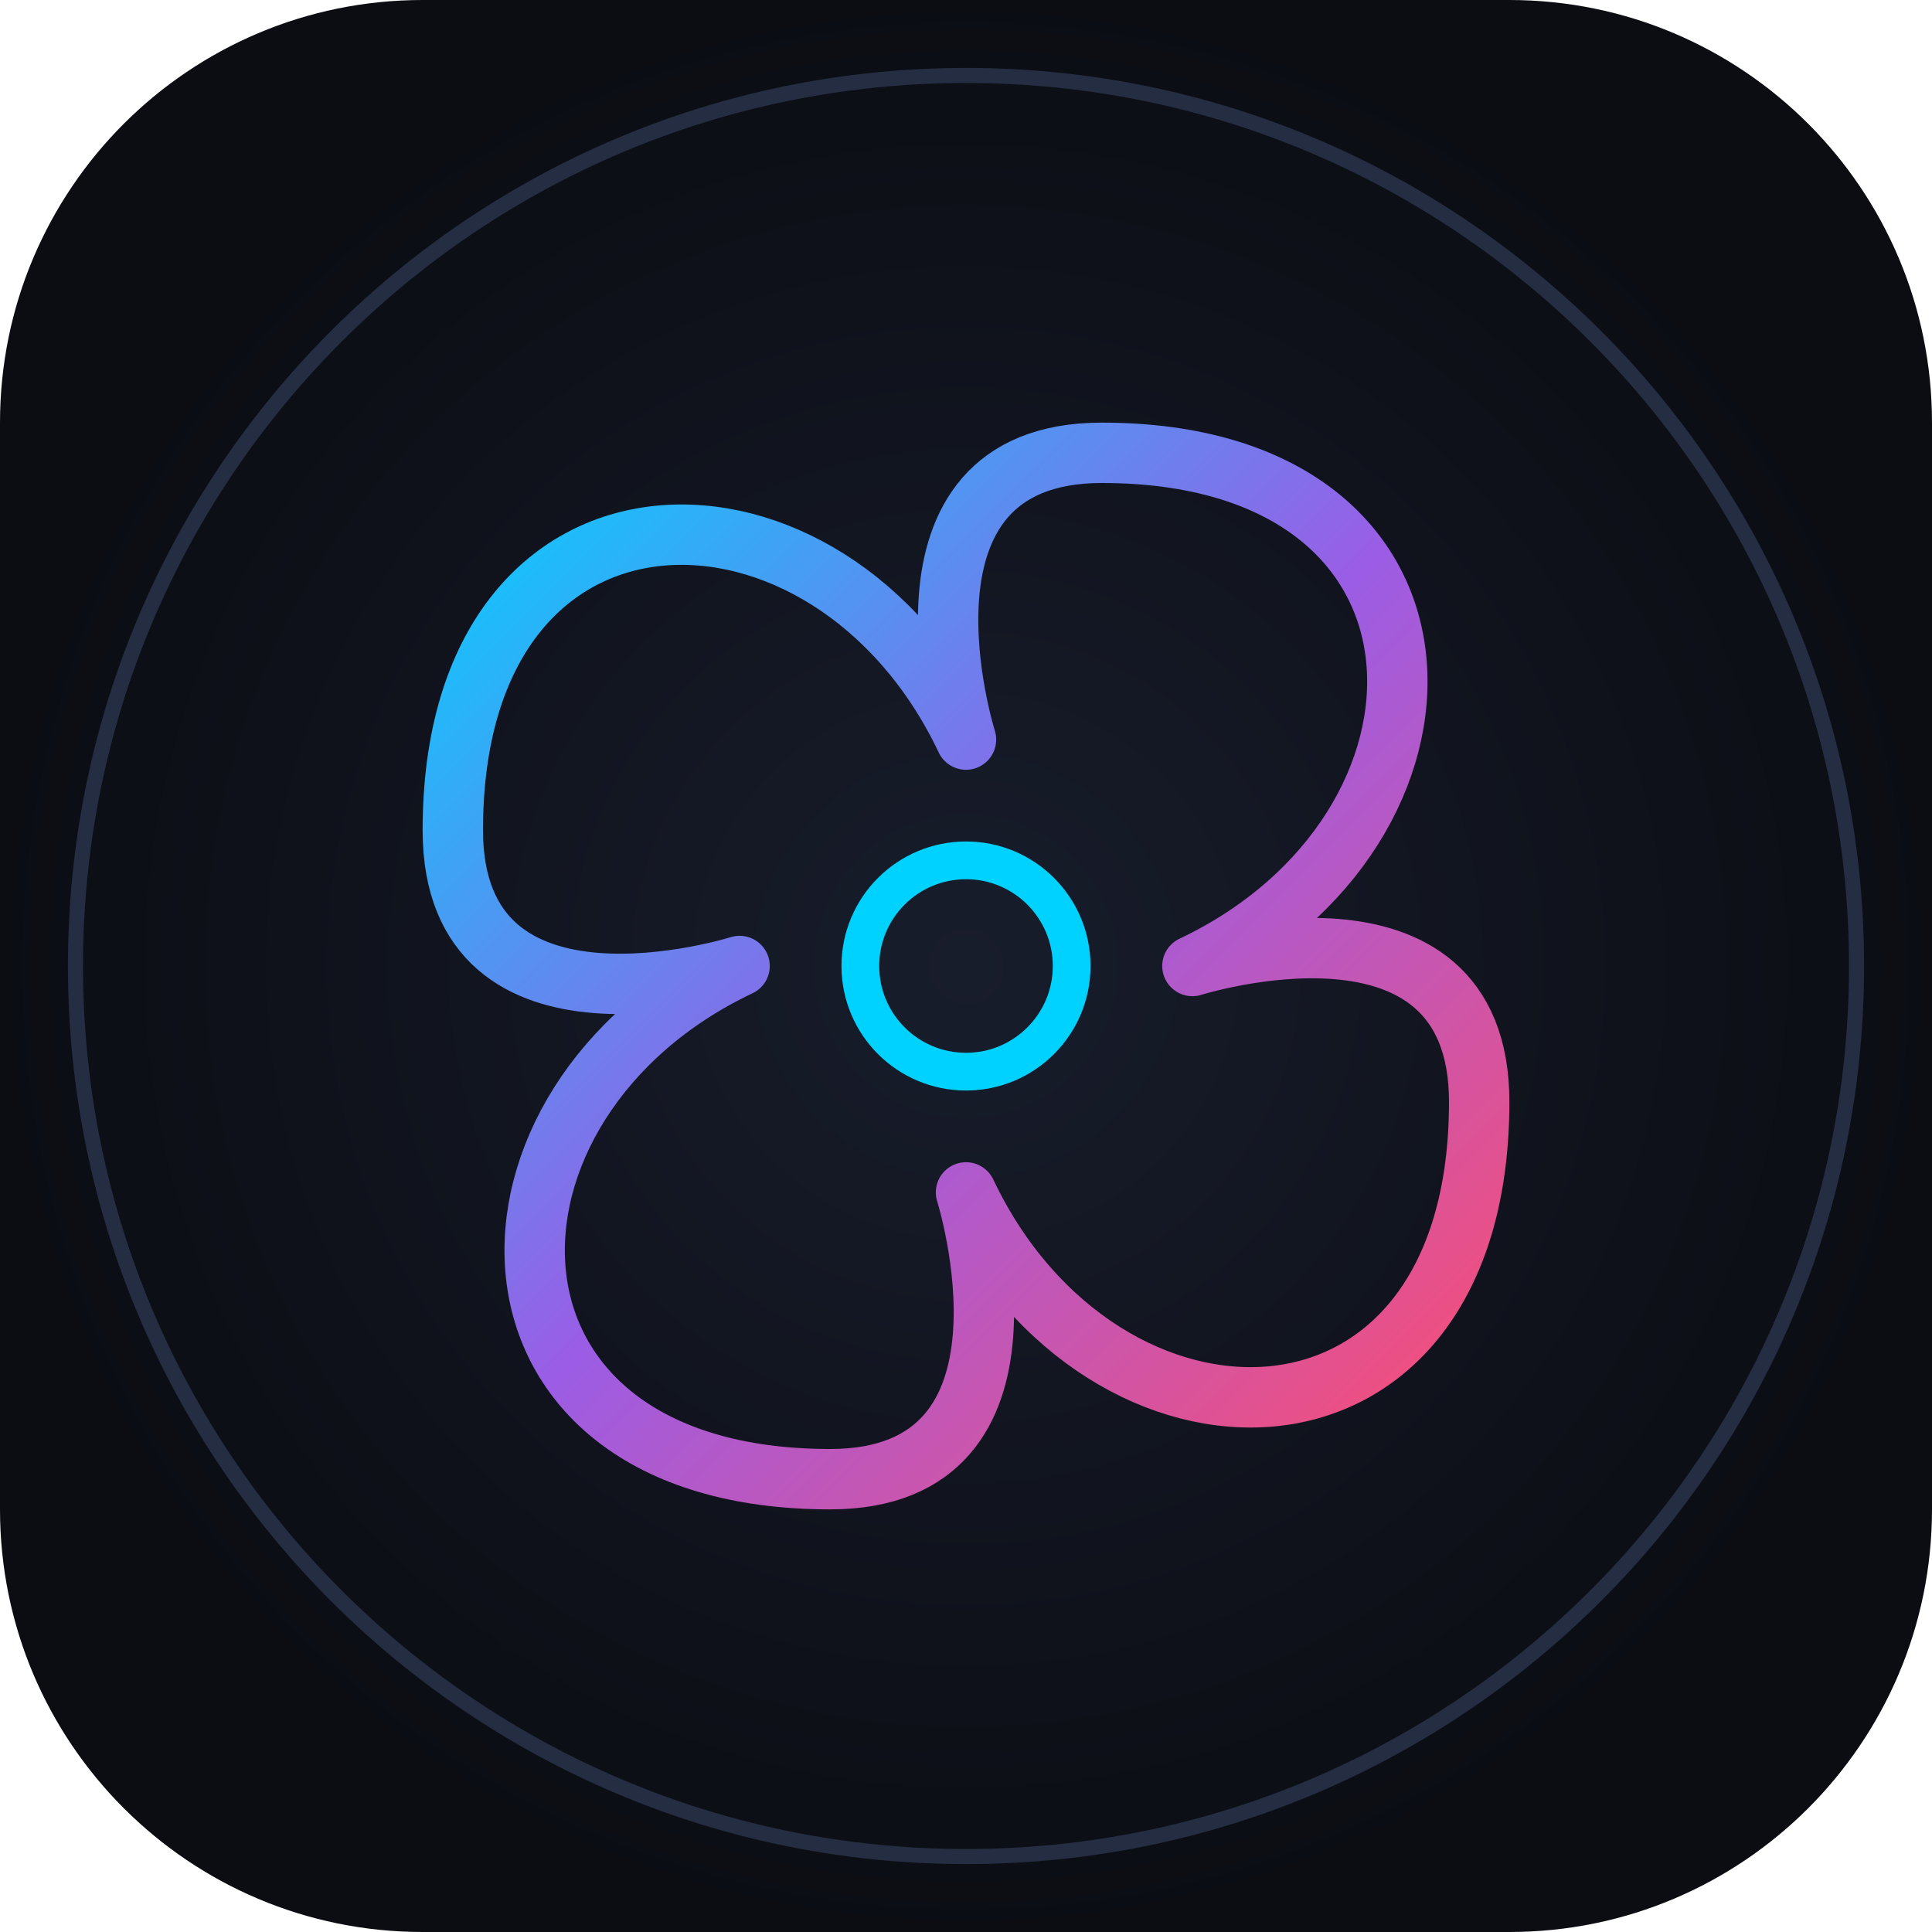
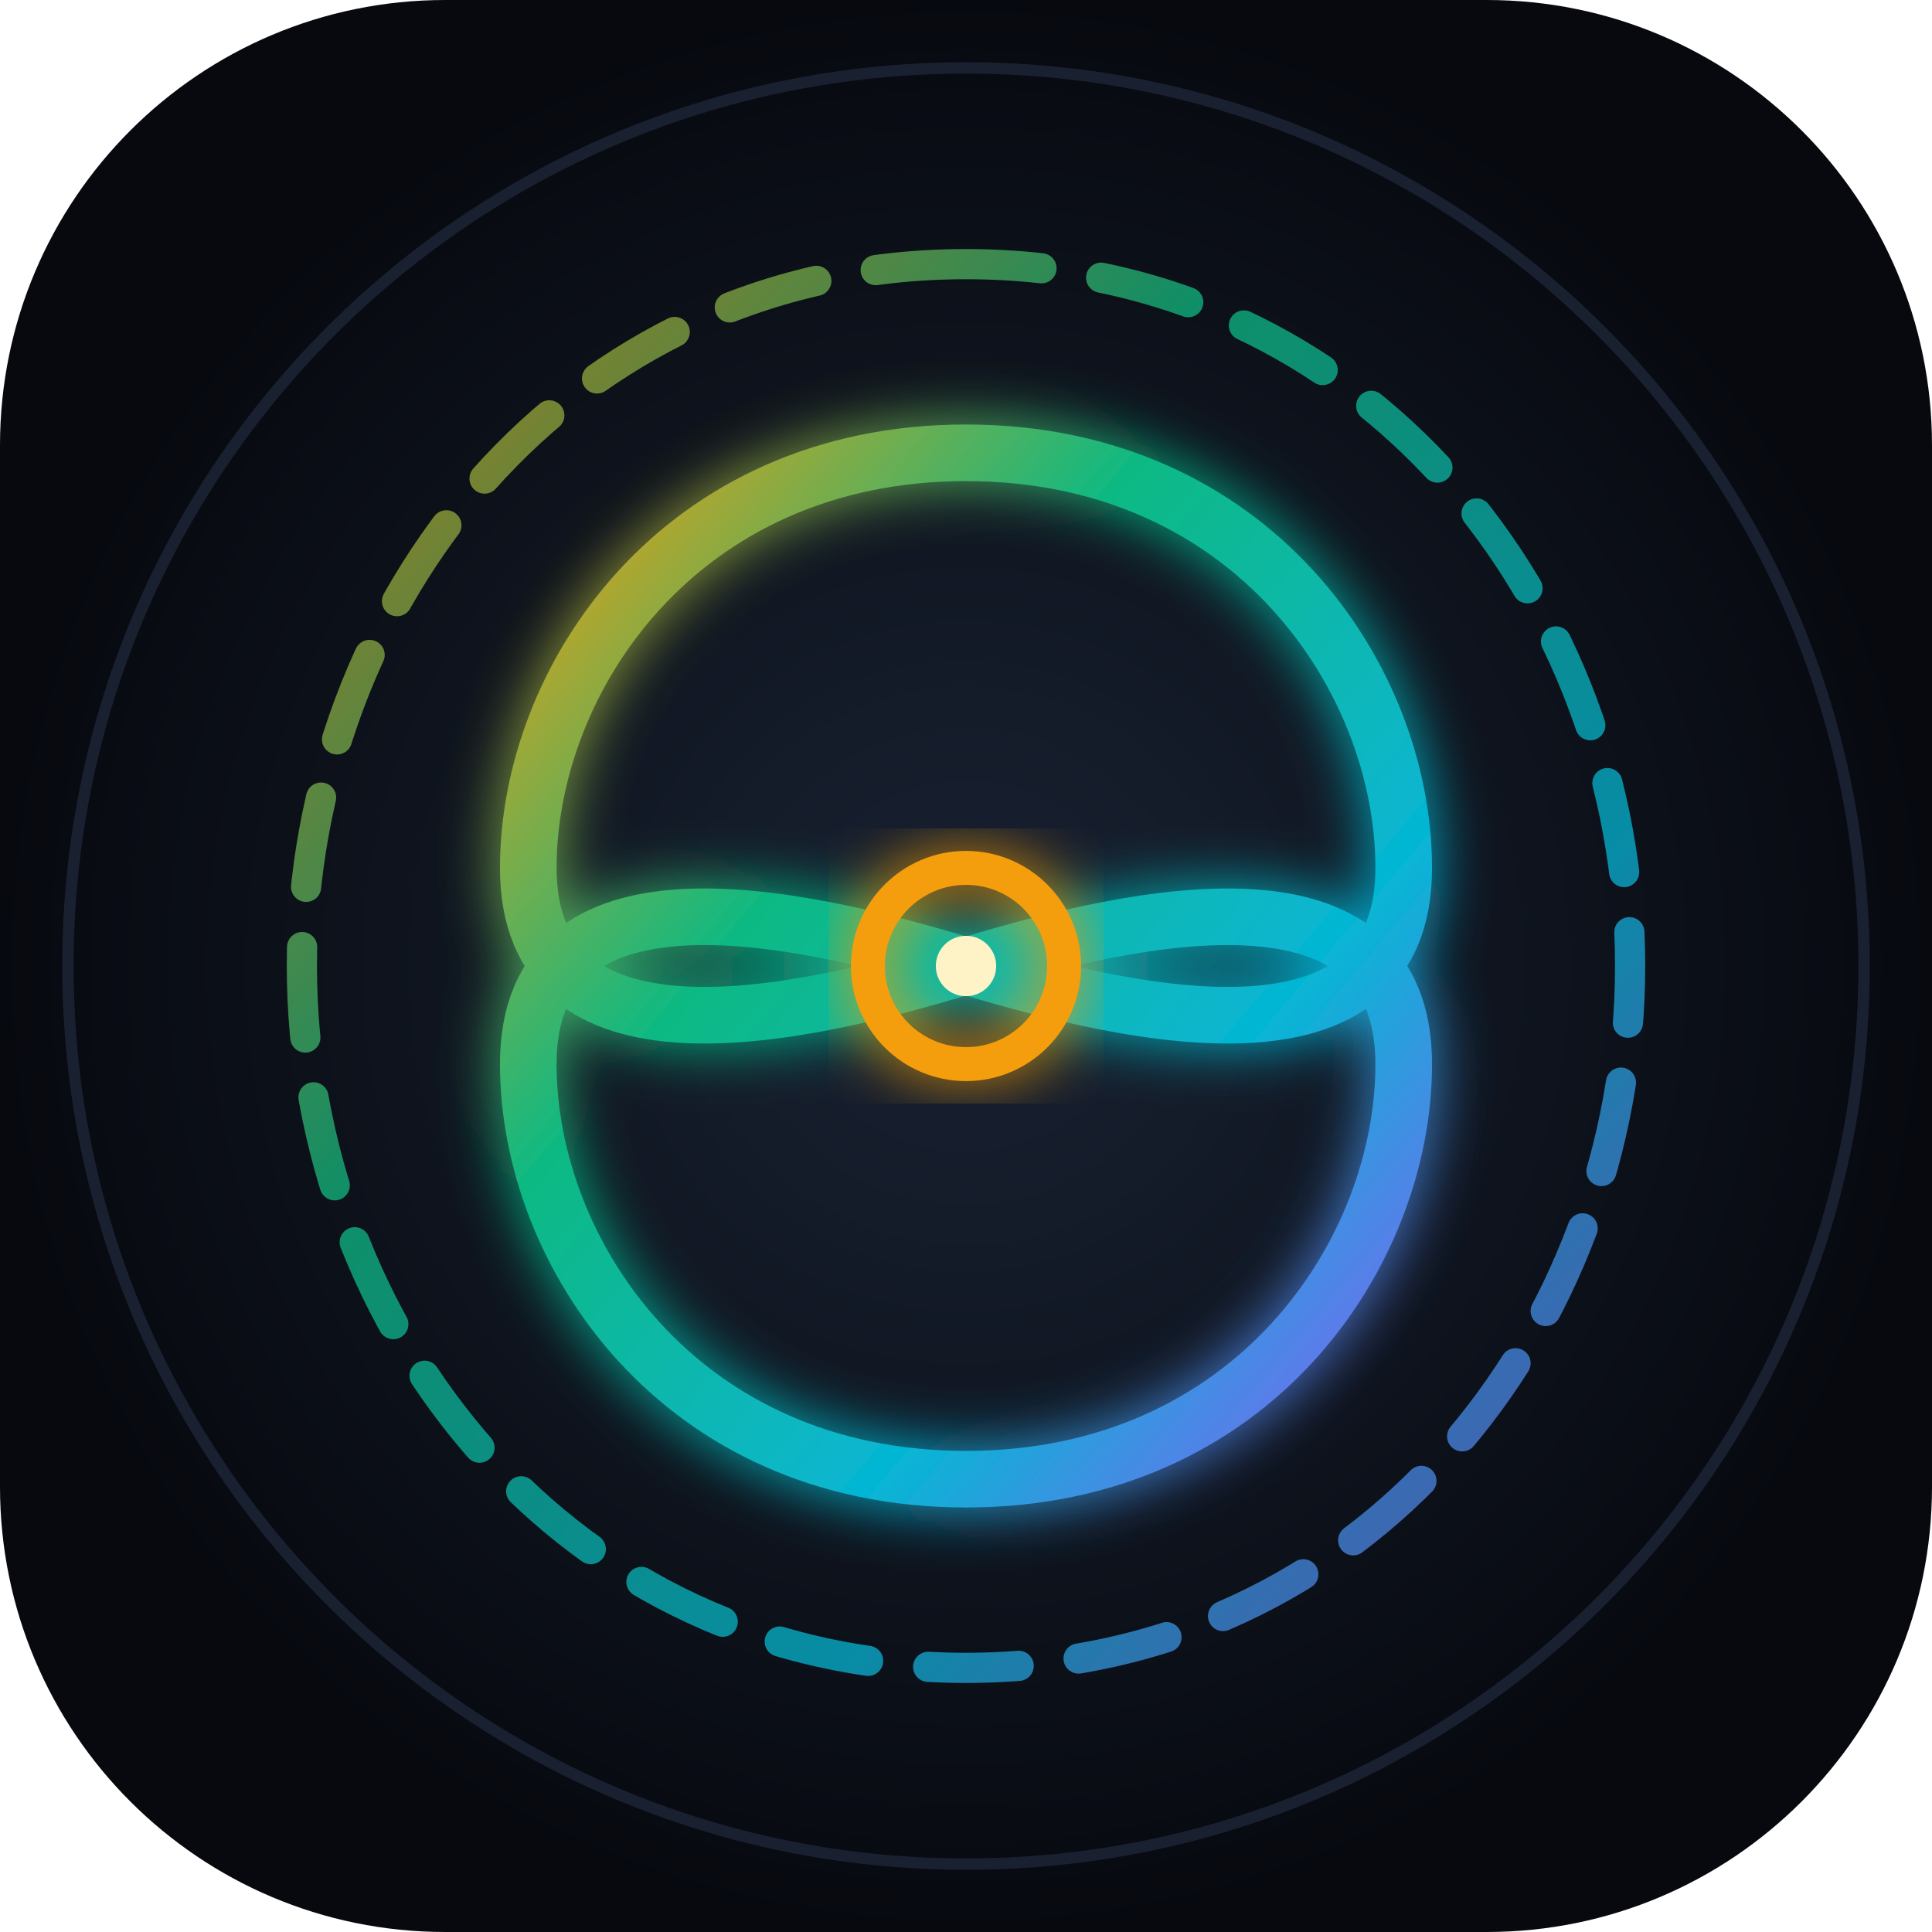
<svg xmlns="http://www.w3.org/2000/svg" viewBox="0 0 512 512" width="100%" height="100%">
  <defs>
-     <radialGradient id="bgGrad" cx="50%" cy="50%" r="50%">
-       <stop offset="0%" stop-color="#181d2c" />
-       <stop offset="100%" stop-color="#0b0d13" />
+     <radialGradient id="iconBg" cx="50%" cy="50%" r="50%">
+       <stop offset="0%" stop-color="#192233" />
+       <stop offset="60%" stop-color="#0e131d" />
+       <stop offset="100%" stop-color="#07090f" />
    </radialGradient>
-     <linearGradient id="lineGrad" x1="0%" y1="0%" x2="100%" y2="100%">
-       <stop offset="0%" stop-color="#00d2ff" />
-       <stop offset="50%" stop-color="#9b5de5" />
-       <stop offset="100%" stop-color="#ff4d6d" />
+     <linearGradient id="goldCyanFlow" x1="0%" y1="0%" x2="100%" y2="100%">
+       <stop offset="0%" stop-color="#f59e0b" />
+       <stop offset="35%" stop-color="#10b981" />
+       <stop offset="70%" stop-color="#06b6d4" />
+       <stop offset="100%" stop-color="#8b5cf6" />
    </linearGradient>
+     <filter id="glow" x="-20%" y="-20%" width="140%" height="140%">
+       <feGaussianBlur stdDeviation="8" result="blur" />
+       <feMerge>
+         <feMergeNode in="blur" />
+         <feMergeNode in="SourceGraphic" />
+       </feMerge>
+     </filter>
  </defs>
-   <rect width="512" height="512" rx="112" fill="url(#bgGrad)" />
-   <circle cx="256" cy="256" r="236" fill="none" stroke="#252d42" stroke-width="4" />
-   <path d="M 256 196            C 220 120, 120 120, 120 220            C 120 280, 196 256, 196 256            C 120 292, 120 392, 220 392            C 280 392, 256 316, 256 316            C 292 392, 392 392, 392 292            C 392 232, 316 256, 316 256            C 392 220, 392 120, 292 120            C 232 120, 256 196, 256 196 Z" fill="none" stroke="url(#lineGrad)" stroke-width="16" stroke-linecap="round" stroke-linejoin="round" />
-   <circle cx="256" cy="256" r="28" fill="none" stroke="#00d2ff" stroke-width="10" />
+   <rect width="512" height="512" rx="118" fill="url(#iconBg)" />
+   <circle cx="256" cy="256" r="238" fill="none" stroke="#253046" stroke-width="3" opacity="0.6" />
+   <path d="M 256 120            C 180 120, 140 180, 140 230            C 140 285, 210 270, 256 256            C 210 242, 140 227, 140 282            C 140 332, 180 392, 256 392            C 332 392, 372 332, 372 282            C 372 227, 302 242, 256 256            C 302 270, 372 285, 372 230            C 372 180, 332 120, 256 120 Z" fill="none" stroke="url(#goldCyanFlow)" stroke-width="15" stroke-linecap="round" stroke-linejoin="round" filter="url(#glow)" />
+   <path d="M 256 70            C 150 70, 80 160, 80 256            C 80 352, 150 442, 256 442            C 362 442, 432 352, 432 256            C 432 160, 362 70, 256 70" fill="none" stroke="url(#goldCyanFlow)" stroke-width="8" stroke-dasharray="24 16" stroke-linecap="round" opacity="0.75" />
+   <circle cx="256" cy="256" r="26" fill="none" stroke="#f59e0b" stroke-width="9" filter="url(#glow)" />
+   <circle cx="256" cy="256" r="8" fill="#fef3c7" />
</svg>
